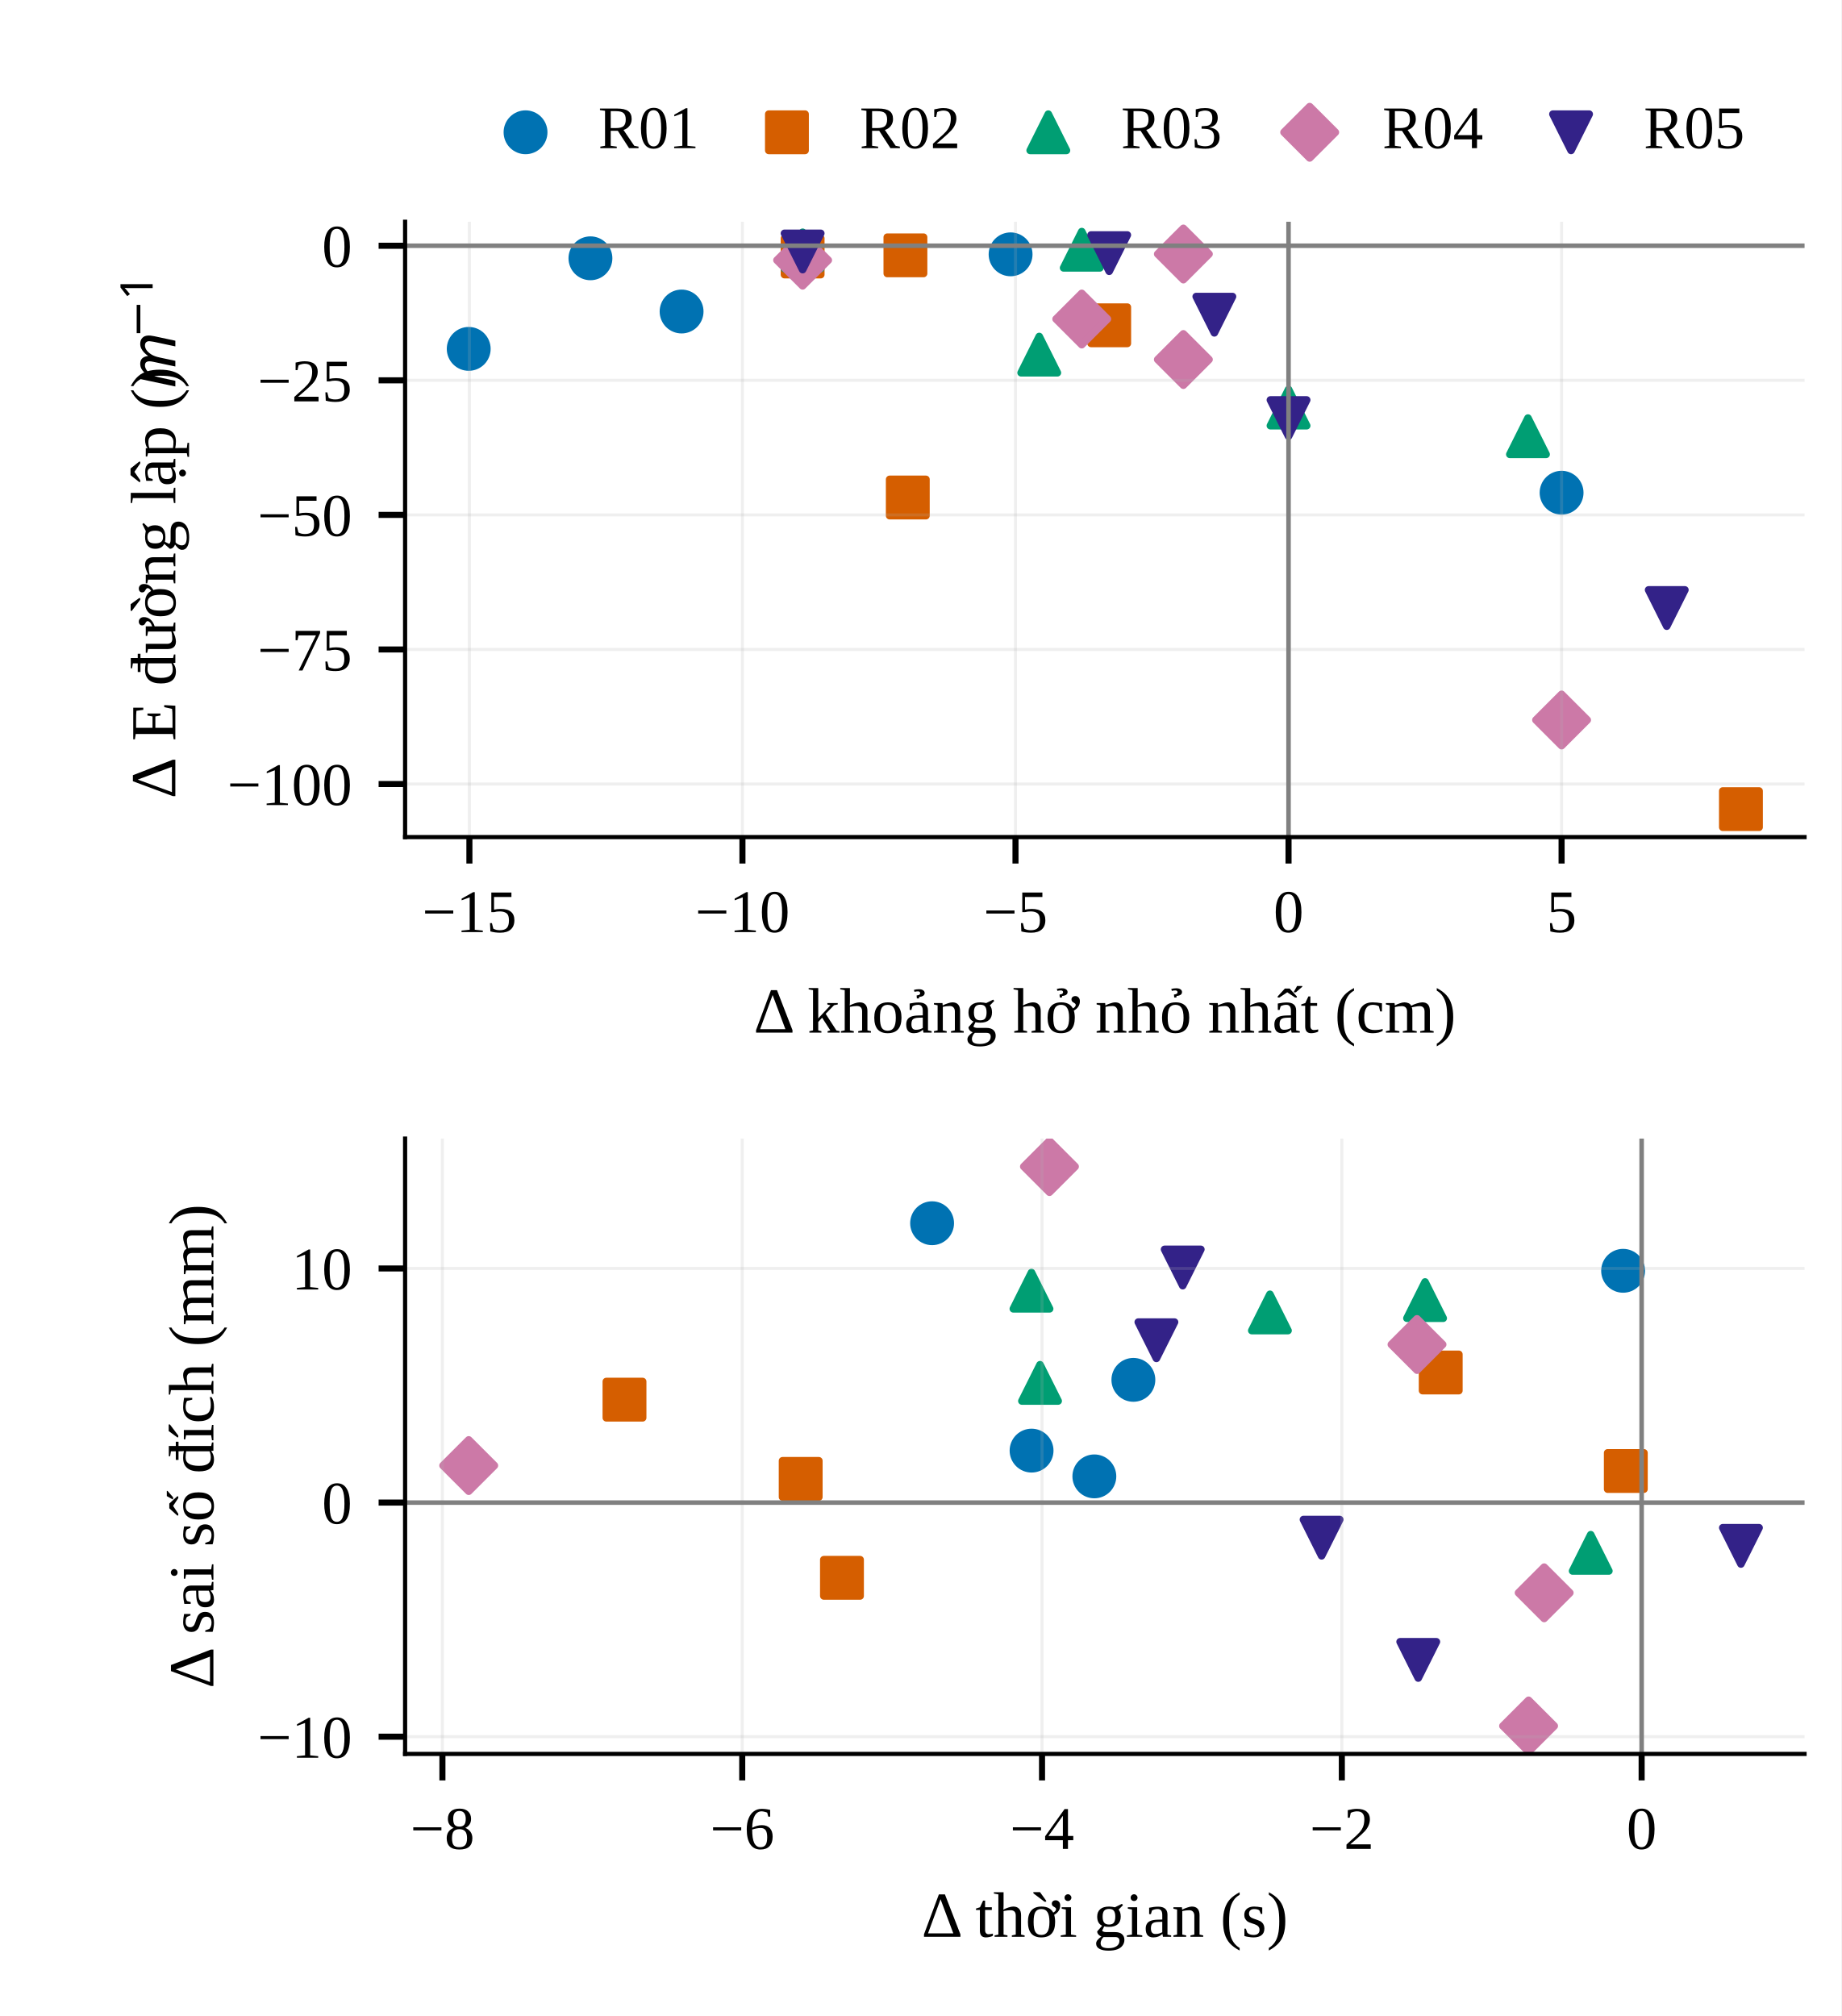
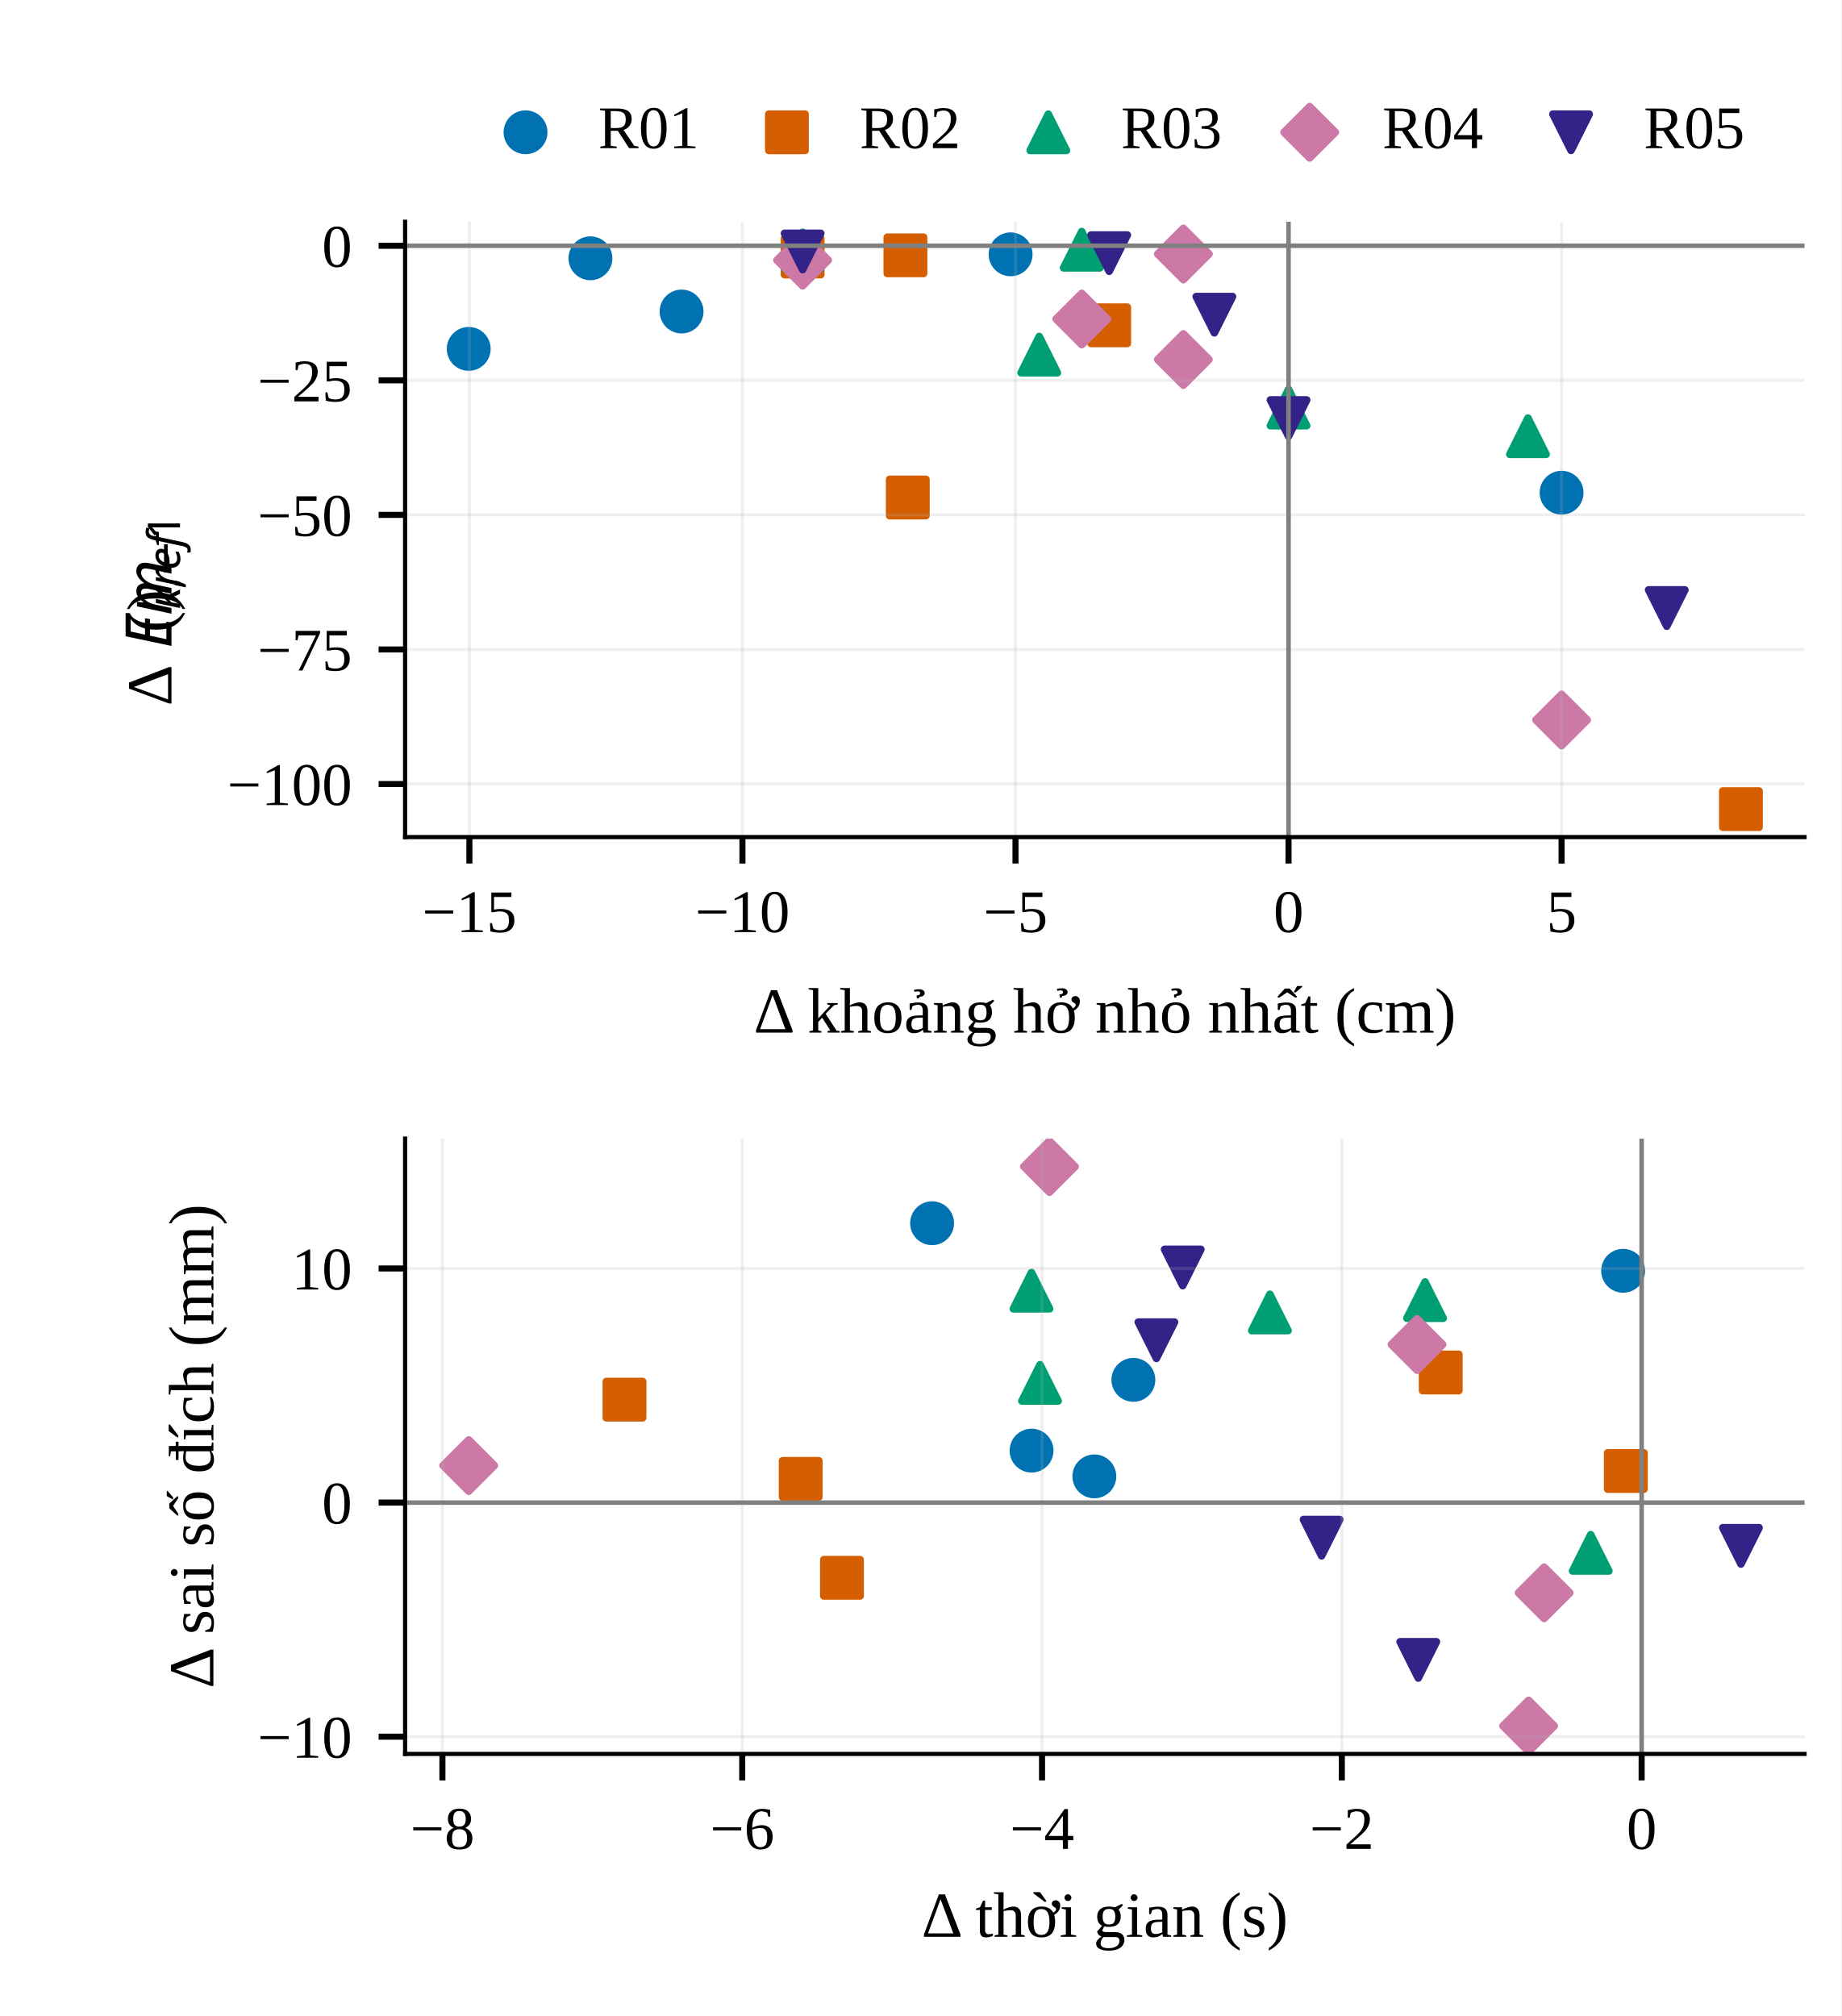
<svg xmlns="http://www.w3.org/2000/svg" xmlns:xlink="http://www.w3.org/1999/xlink" width="243.3pt" height="266.4pt" viewBox="0 0 243.3 266.4" version="1.1">
  <defs>
    <style type="text/css">*{stroke-linejoin: round; stroke-linecap: butt}</style>
  </defs>
  <g id="figure_1">
    <g id="patch_1">
-       <path d="M 0 266.4  L 243.3 266.4  L 243.3 0  L 0 0  z " style="fill: #ffffff" />
+       <path d="M 0 266.4 L 243.3 266.4 L 243.3 0 L 0 0 z " style="fill: #ffffff" />
    </g>
    <g id="axes_1">
      <g id="patch_2">
-         <path d="M 53.526 110.615  L 238.434 110.615  L 238.434 29.304  L 53.526 29.304  z " style="fill: #ffffff" />
+         <path d="M 53.526 110.615 L 238.434 110.615 L 238.434 29.304 L 53.526 29.304 z " style="fill: #ffffff" />
      </g>
      <g id="PathCollection_1">
        <defs>
-           <path id="m54d5388750" d="M 0 2.398  C 0.636 2.398 1.246 2.145 1.696 1.696  C 2.145 1.246 2.398 0.636 2.398 0  C 2.398 -0.636 2.145 -1.246 1.696 -1.696  C 1.246 -2.145 0.636 -2.398 0 -2.398  C -0.636 -2.398 -1.246 -2.145 -1.696 -1.696  C -2.145 -1.246 -2.398 -0.636 -2.398 0  C -2.398 0.636 -2.145 1.246 -1.696 1.696  C -1.246 2.145 -0.636 2.398 0 2.398  z " style="stroke: #0072b2" />
+           <path id="ma10485034d" d="M 0 2.398 C 0.636 2.398 1.246 2.145 1.696 1.696 C 2.145 1.246 2.398 0.636 2.398 0 C 2.398 -0.636 2.145 -1.246 1.696 -1.696 C 1.246 -2.145 0.636 -2.398 0 -2.398 C -0.636 -2.398 -1.246 -2.145 -1.696 -1.696 C -2.145 -1.246 -2.398 -0.636 -2.398 0 C -2.398 0.636 -2.145 1.246 -1.696 1.696 C -1.246 2.145 -0.636 2.398 0 2.398 z " style="stroke: #0072b2" />
        </defs>
-         <g clip-path="url(#p9c2a19134a)">
-           <use xlink:href="#m54d5388750" x="206.332" y="65.11" style="fill: #0072b2; stroke: #0072b2" />
-           <use xlink:href="#m54d5388750" x="61.931" y="46.102" style="fill: #0072b2; stroke: #0072b2" />
-           <use xlink:href="#m54d5388750" x="90.058" y="41.164" style="fill: #0072b2; stroke: #0072b2" />
-           <use xlink:href="#m54d5388750" x="78.014" y="34.132" style="fill: #0072b2; stroke: #0072b2" />
-           <use xlink:href="#m54d5388750" x="133.529" y="33.608" style="fill: #0072b2; stroke: #0072b2" />
+         <g clip-path="url(#p394f63ba05)">
+           <use xlink:href="#ma10485034d" x="206.332" y="65.11" style="fill: #0072b2; stroke: #0072b2" />
+           <use xlink:href="#ma10485034d" x="61.931" y="46.102" style="fill: #0072b2; stroke: #0072b2" />
+           <use xlink:href="#ma10485034d" x="90.058" y="41.164" style="fill: #0072b2; stroke: #0072b2" />
+           <use xlink:href="#ma10485034d" x="78.014" y="34.132" style="fill: #0072b2; stroke: #0072b2" />
+           <use xlink:href="#ma10485034d" x="133.529" y="33.608" style="fill: #0072b2; stroke: #0072b2" />
        </g>
      </g>
      <g id="PathCollection_2">
        <defs>
-           <path id="m8056e108fd" d="M -2.398 2.398  L 2.398 2.398  L 2.398 -2.398  L -2.398 -2.398  z " style="stroke: #d55e00" />
+           <path id="m9691984012" d="M -2.398 2.398 L 2.398 2.398 L 2.398 -2.398 L -2.398 -2.398 z " style="stroke: #d55e00" />
        </defs>
-         <g clip-path="url(#p9c2a19134a)">
-           <use xlink:href="#m8056e108fd" x="230.029" y="106.919" style="fill: #d55e00; stroke: #d55e00" />
-           <use xlink:href="#m8056e108fd" x="119.946" y="65.743" style="fill: #d55e00; stroke: #d55e00" />
-           <use xlink:href="#m8056e108fd" x="146.557" y="42.984" style="fill: #d55e00; stroke: #d55e00" />
-           <use xlink:href="#m8056e108fd" x="106.05" y="33.892" style="fill: #d55e00; stroke: #d55e00" />
-           <use xlink:href="#m8056e108fd" x="119.633" y="33.741" style="fill: #d55e00; stroke: #d55e00" />
+         <g clip-path="url(#p394f63ba05)">
+           <use xlink:href="#m9691984012" x="230.029" y="106.919" style="fill: #d55e00; stroke: #d55e00" />
+           <use xlink:href="#m9691984012" x="119.946" y="65.743" style="fill: #d55e00; stroke: #d55e00" />
+           <use xlink:href="#m9691984012" x="146.557" y="42.984" style="fill: #d55e00; stroke: #d55e00" />
+           <use xlink:href="#m9691984012" x="106.05" y="33.892" style="fill: #d55e00; stroke: #d55e00" />
+           <use xlink:href="#m9691984012" x="119.633" y="33.741" style="fill: #d55e00; stroke: #d55e00" />
        </g>
      </g>
      <g id="PathCollection_3">
        <defs>
-           <path id="m4743049794" d="M 0 -2.398  L -2.398 2.398  L 2.398 2.398  z " style="stroke: #009e73" />
+           <path id="m9a57b59e65" d="M 0 -2.398 L -2.398 2.398 L 2.398 2.398 z " style="stroke: #009e73" />
        </defs>
-         <g clip-path="url(#p9c2a19134a)">
-           <use xlink:href="#m4743049794" x="201.89" y="57.642" style="fill: #009e73; stroke: #009e73" />
-           <use xlink:href="#m4743049794" x="170.254" y="53.855" style="fill: #009e73; stroke: #009e73" />
-           <use xlink:href="#m4743049794" x="137.314" y="46.861" style="fill: #009e73; stroke: #009e73" />
-           <use xlink:href="#m4743049794" x="106.05" y="33.09" style="fill: #009e73; stroke: #009e73" />
-           <use xlink:href="#m4743049794" x="142.931" y="33" style="fill: #009e73; stroke: #009e73" />
+         <g clip-path="url(#p394f63ba05)">
+           <use xlink:href="#m9a57b59e65" x="201.89" y="57.642" style="fill: #009e73; stroke: #009e73" />
+           <use xlink:href="#m9a57b59e65" x="170.254" y="53.855" style="fill: #009e73; stroke: #009e73" />
+           <use xlink:href="#m9a57b59e65" x="137.314" y="46.861" style="fill: #009e73; stroke: #009e73" />
+           <use xlink:href="#m9a57b59e65" x="106.05" y="33.09" style="fill: #009e73; stroke: #009e73" />
+           <use xlink:href="#m9a57b59e65" x="142.931" y="33" style="fill: #009e73; stroke: #009e73" />
        </g>
      </g>
      <g id="PathCollection_4">
        <defs>
-           <path id="mf44719997f" d="M -0 3.391  L 3.391 0  L 0 -3.391  L -3.391 -0  z " style="stroke: #cc79a7" />
+           <path id="mdf647531a9" d="M -0 3.391 L 3.391 0 L 0 -3.391 L -3.391 -0 z " style="stroke: #cc79a7" />
        </defs>
-         <g clip-path="url(#p9c2a19134a)">
-           <use xlink:href="#mf44719997f" x="206.332" y="95.141" style="fill: #cc79a7; stroke: #cc79a7" />
-           <use xlink:href="#mf44719997f" x="156.358" y="47.509" style="fill: #cc79a7; stroke: #cc79a7" />
-           <use xlink:href="#mf44719997f" x="142.931" y="42.156" style="fill: #cc79a7; stroke: #cc79a7" />
-           <use xlink:href="#mf44719997f" x="106.05" y="34.381" style="fill: #cc79a7; stroke: #cc79a7" />
-           <use xlink:href="#mf44719997f" x="156.358" y="33.566" style="fill: #cc79a7; stroke: #cc79a7" />
+         <g clip-path="url(#p394f63ba05)">
+           <use xlink:href="#mdf647531a9" x="206.332" y="95.141" style="fill: #cc79a7; stroke: #cc79a7" />
+           <use xlink:href="#mdf647531a9" x="156.358" y="47.509" style="fill: #cc79a7; stroke: #cc79a7" />
+           <use xlink:href="#mdf647531a9" x="142.931" y="42.156" style="fill: #cc79a7; stroke: #cc79a7" />
+           <use xlink:href="#mdf647531a9" x="106.05" y="34.381" style="fill: #cc79a7; stroke: #cc79a7" />
+           <use xlink:href="#mdf647531a9" x="156.358" y="33.566" style="fill: #cc79a7; stroke: #cc79a7" />
        </g>
      </g>
      <g id="PathCollection_5">
        <defs>
-           <path id="m05bec3562b" d="M -0 2.398  L 2.398 -2.398  L -2.398 -2.398  z " style="stroke: #332288" />
+           <path id="m00d7ea5bfd" d="M -0 2.398 L 2.398 -2.398 L -2.398 -2.398 z " style="stroke: #332288" />
        </defs>
-         <g clip-path="url(#p9c2a19134a)">
-           <use xlink:href="#m05bec3562b" x="220.227" y="80.348" style="fill: #332288; stroke: #332288" />
-           <use xlink:href="#m05bec3562b" x="170.254" y="55.25" style="fill: #332288; stroke: #332288" />
-           <use xlink:href="#m05bec3562b" x="160.452" y="41.585" style="fill: #332288; stroke: #332288" />
-           <use xlink:href="#m05bec3562b" x="106.05" y="33.231" style="fill: #332288; stroke: #332288" />
-           <use xlink:href="#m05bec3562b" x="146.557" y="33.45" style="fill: #332288; stroke: #332288" />
+         <g clip-path="url(#p394f63ba05)">
+           <use xlink:href="#m00d7ea5bfd" x="220.227" y="80.348" style="fill: #332288; stroke: #332288" />
+           <use xlink:href="#m00d7ea5bfd" x="170.254" y="55.25" style="fill: #332288; stroke: #332288" />
+           <use xlink:href="#m00d7ea5bfd" x="160.452" y="41.585" style="fill: #332288; stroke: #332288" />
+           <use xlink:href="#m00d7ea5bfd" x="106.05" y="33.231" style="fill: #332288; stroke: #332288" />
+           <use xlink:href="#m00d7ea5bfd" x="146.557" y="33.45" style="fill: #332288; stroke: #332288" />
        </g>
      </g>
      <g id="matplotlib.axis_1">
        <g id="xtick_1">
          <g id="line2d_1">
-             <path d="M 62.022 110.615  L 62.022 29.304  " clip-path="url(#p9c2a19134a)" style="fill: none; stroke: #b0b0b0; stroke-opacity: 0.2; stroke-width: 0.4; stroke-linecap: square" />
+             <path d="M 62.022 110.615 L 62.022 29.304 " clip-path="url(#p394f63ba05)" style="fill: none; stroke: #b0b0b0; stroke-opacity: 0.2; stroke-width: 0.4; stroke-linecap: square" />
          </g>
          <g id="line2d_2">
            <defs>
-               <path id="mc6591f4b6b" d="M 0 0  L 0 3.5  " style="stroke: #000000; stroke-width: 0.8" />
+               <path id="m34dbb78a3c" d="M 0 0 L 0 3.5 " style="stroke: #000000; stroke-width: 0.8" />
            </defs>
            <g>
-               <use xlink:href="#mc6591f4b6b" x="62.022" y="110.615" style="stroke: #000000; stroke-width: 0.8" />
+               <use xlink:href="#m34dbb78a3c" x="62.022" y="110.615" style="stroke: #000000; stroke-width: 0.8" />
            </g>
          </g>
          <g id="text_1">
            <text style="font: 8px 'Times New Roman', 'DejaVu Serif', serif; text-anchor: middle" x="62.022" y="123.17" transform="rotate(-0 62.022 123.1698)">−15</text>
          </g>
        </g>
        <g id="xtick_2">
          <g id="line2d_3">
-             <path d="M 98.099 110.615  L 98.099 29.304  " clip-path="url(#p9c2a19134a)" style="fill: none; stroke: #b0b0b0; stroke-opacity: 0.2; stroke-width: 0.4; stroke-linecap: square" />
+             <path d="M 98.099 110.615 L 98.099 29.304 " clip-path="url(#p394f63ba05)" style="fill: none; stroke: #b0b0b0; stroke-opacity: 0.2; stroke-width: 0.4; stroke-linecap: square" />
          </g>
          <g id="line2d_4">
            <g>
-               <use xlink:href="#mc6591f4b6b" x="98.099" y="110.615" style="stroke: #000000; stroke-width: 0.8" />
+               <use xlink:href="#m34dbb78a3c" x="98.099" y="110.615" style="stroke: #000000; stroke-width: 0.8" />
            </g>
          </g>
          <g id="text_2">
            <text style="font: 8px 'Times New Roman', 'DejaVu Serif', serif; text-anchor: middle" x="98.099" y="123.17" transform="rotate(-0 98.09938 123.1698)">−10</text>
          </g>
        </g>
        <g id="xtick_3">
          <g id="line2d_5">
-             <path d="M 134.177 110.615  L 134.177 29.304  " clip-path="url(#p9c2a19134a)" style="fill: none; stroke: #b0b0b0; stroke-opacity: 0.2; stroke-width: 0.4; stroke-linecap: square" />
+             <path d="M 134.177 110.615 L 134.177 29.304 " clip-path="url(#p394f63ba05)" style="fill: none; stroke: #b0b0b0; stroke-opacity: 0.2; stroke-width: 0.4; stroke-linecap: square" />
          </g>
          <g id="line2d_6">
            <g>
-               <use xlink:href="#mc6591f4b6b" x="134.177" y="110.615" style="stroke: #000000; stroke-width: 0.8" />
+               <use xlink:href="#m34dbb78a3c" x="134.177" y="110.615" style="stroke: #000000; stroke-width: 0.8" />
            </g>
          </g>
          <g id="text_3">
            <text style="font: 8px 'Times New Roman', 'DejaVu Serif', serif; text-anchor: middle" x="134.177" y="123.17" transform="rotate(-0 134.1768 123.1698)">−5</text>
          </g>
        </g>
        <g id="xtick_4">
          <g id="line2d_7">
-             <path d="M 170.254 110.615  L 170.254 29.304  " clip-path="url(#p9c2a19134a)" style="fill: none; stroke: #b0b0b0; stroke-opacity: 0.2; stroke-width: 0.4; stroke-linecap: square" />
+             <path d="M 170.254 110.615 L 170.254 29.304 " clip-path="url(#p394f63ba05)" style="fill: none; stroke: #b0b0b0; stroke-opacity: 0.2; stroke-width: 0.4; stroke-linecap: square" />
          </g>
          <g id="line2d_8">
            <g>
-               <use xlink:href="#mc6591f4b6b" x="170.254" y="110.615" style="stroke: #000000; stroke-width: 0.8" />
+               <use xlink:href="#m34dbb78a3c" x="170.254" y="110.615" style="stroke: #000000; stroke-width: 0.8" />
            </g>
          </g>
          <g id="text_4">
            <text style="font: 8px 'Times New Roman', 'DejaVu Serif', serif; text-anchor: middle" x="170.254" y="123.17" transform="rotate(-0 170.2541 123.1698)">0</text>
          </g>
        </g>
        <g id="xtick_5">
          <g id="line2d_9">
-             <path d="M 206.332 110.615  L 206.332 29.304  " clip-path="url(#p9c2a19134a)" style="fill: none; stroke: #b0b0b0; stroke-opacity: 0.2; stroke-width: 0.4; stroke-linecap: square" />
+             <path d="M 206.332 110.615 L 206.332 29.304 " clip-path="url(#p394f63ba05)" style="fill: none; stroke: #b0b0b0; stroke-opacity: 0.2; stroke-width: 0.4; stroke-linecap: square" />
          </g>
          <g id="line2d_10">
            <g>
-               <use xlink:href="#mc6591f4b6b" x="206.332" y="110.615" style="stroke: #000000; stroke-width: 0.8" />
+               <use xlink:href="#m34dbb78a3c" x="206.332" y="110.615" style="stroke: #000000; stroke-width: 0.8" />
            </g>
          </g>
          <g id="text_5">
            <text style="font: 8px 'Times New Roman', 'DejaVu Serif', serif; text-anchor: middle" x="206.332" y="123.17" transform="rotate(-0 206.3315 123.1698)">5</text>
          </g>
        </g>
        <g id="text_6">
          <text style="font: 8.5px 'Times New Roman', 'DejaVu Serif', serif; text-anchor: middle" x="145.98" y="136.455" transform="rotate(-0 145.98 136.4554)">Δ khoảng hở nhỏ nhất (cm)</text>
        </g>
      </g>
      <g id="matplotlib.axis_2">
        <g id="ytick_1">
          <g id="line2d_11">
-             <path d="M 53.526 103.606  L 238.434 103.606  " clip-path="url(#p9c2a19134a)" style="fill: none; stroke: #b0b0b0; stroke-opacity: 0.2; stroke-width: 0.4; stroke-linecap: square" />
+             <path d="M 53.526 103.606 L 238.434 103.606 " clip-path="url(#p394f63ba05)" style="fill: none; stroke: #b0b0b0; stroke-opacity: 0.2; stroke-width: 0.4; stroke-linecap: square" />
          </g>
          <g id="line2d_12">
            <defs>
-               <path id="m3fc28278cd" d="M 0 0  L -3.5 0  " style="stroke: #000000; stroke-width: 0.8" />
+               <path id="m36eb0940ac" d="M 0 0 L -3.5 0 " style="stroke: #000000; stroke-width: 0.8" />
            </defs>
            <g>
-               <use xlink:href="#m3fc28278cd" x="53.526" y="103.606" style="stroke: #000000; stroke-width: 0.8" />
+               <use xlink:href="#m36eb0940ac" x="53.526" y="103.606" style="stroke: #000000; stroke-width: 0.8" />
            </g>
          </g>
          <g id="text_7">
            <text style="font: 8px 'Times New Roman', 'DejaVu Serif', serif; text-anchor: end" x="46.526" y="106.383" transform="rotate(-0 46.526 106.3832)">−100</text>
          </g>
        </g>
        <g id="ytick_2">
          <g id="line2d_13">
-             <path d="M 53.526 85.823  L 238.434 85.823  " clip-path="url(#p9c2a19134a)" style="fill: none; stroke: #b0b0b0; stroke-opacity: 0.2; stroke-width: 0.4; stroke-linecap: square" />
+             <path d="M 53.526 85.823 L 238.434 85.823 " clip-path="url(#p394f63ba05)" style="fill: none; stroke: #b0b0b0; stroke-opacity: 0.2; stroke-width: 0.4; stroke-linecap: square" />
          </g>
          <g id="line2d_14">
            <g>
-               <use xlink:href="#m3fc28278cd" x="53.526" y="85.823" style="stroke: #000000; stroke-width: 0.8" />
+               <use xlink:href="#m36eb0940ac" x="53.526" y="85.823" style="stroke: #000000; stroke-width: 0.8" />
            </g>
          </g>
          <g id="text_8">
            <text style="font: 8px 'Times New Roman', 'DejaVu Serif', serif; text-anchor: end" x="46.526" y="88.6" transform="rotate(-0 46.526 88.60037)">−75</text>
          </g>
        </g>
        <g id="ytick_3">
          <g id="line2d_15">
-             <path d="M 53.526 68.04  L 238.434 68.04  " clip-path="url(#p9c2a19134a)" style="fill: none; stroke: #b0b0b0; stroke-opacity: 0.2; stroke-width: 0.4; stroke-linecap: square" />
+             <path d="M 53.526 68.04 L 238.434 68.04 " clip-path="url(#p394f63ba05)" style="fill: none; stroke: #b0b0b0; stroke-opacity: 0.2; stroke-width: 0.4; stroke-linecap: square" />
          </g>
          <g id="line2d_16">
            <g>
-               <use xlink:href="#m3fc28278cd" x="53.526" y="68.04" style="stroke: #000000; stroke-width: 0.8" />
+               <use xlink:href="#m36eb0940ac" x="53.526" y="68.04" style="stroke: #000000; stroke-width: 0.8" />
            </g>
          </g>
          <g id="text_9">
            <text style="font: 8px 'Times New Roman', 'DejaVu Serif', serif; text-anchor: end" x="46.526" y="70.818" transform="rotate(-0 46.526 70.81751)">−50</text>
          </g>
        </g>
        <g id="ytick_4">
          <g id="line2d_17">
-             <path d="M 53.526 50.257  L 238.434 50.257  " clip-path="url(#p9c2a19134a)" style="fill: none; stroke: #b0b0b0; stroke-opacity: 0.2; stroke-width: 0.4; stroke-linecap: square" />
+             <path d="M 53.526 50.257 L 238.434 50.257 " clip-path="url(#p394f63ba05)" style="fill: none; stroke: #b0b0b0; stroke-opacity: 0.2; stroke-width: 0.4; stroke-linecap: square" />
          </g>
          <g id="line2d_18">
            <g>
-               <use xlink:href="#m3fc28278cd" x="53.526" y="50.257" style="stroke: #000000; stroke-width: 0.8" />
+               <use xlink:href="#m36eb0940ac" x="53.526" y="50.257" style="stroke: #000000; stroke-width: 0.8" />
            </g>
          </g>
          <g id="text_10">
            <text style="font: 8px 'Times New Roman', 'DejaVu Serif', serif; text-anchor: end" x="46.526" y="53.035" transform="rotate(-0 46.526 53.03464)">−25</text>
          </g>
        </g>
        <g id="ytick_5">
          <g id="line2d_19">
-             <path d="M 53.526 32.474  L 238.434 32.474  " clip-path="url(#p9c2a19134a)" style="fill: none; stroke: #b0b0b0; stroke-opacity: 0.2; stroke-width: 0.4; stroke-linecap: square" />
+             <path d="M 53.526 32.474 L 238.434 32.474 " clip-path="url(#p394f63ba05)" style="fill: none; stroke: #b0b0b0; stroke-opacity: 0.2; stroke-width: 0.4; stroke-linecap: square" />
          </g>
          <g id="line2d_20">
            <g>
-               <use xlink:href="#m3fc28278cd" x="53.526" y="32.474" style="stroke: #000000; stroke-width: 0.8" />
+               <use xlink:href="#m36eb0940ac" x="53.526" y="32.474" style="stroke: #000000; stroke-width: 0.8" />
            </g>
          </g>
          <g id="text_11">
            <text style="font: 8px 'Times New Roman', 'DejaVu Serif', serif; text-anchor: end" x="46.526" y="35.252" transform="rotate(-0 46.526 35.25178)">0</text>
          </g>
        </g>
        <g id="text_12">
-           <g transform="translate(24.14475 105.5319) rotate(-90)">
+           <g transform="translate(23.63475 93.29192) rotate(-90)">
            <text>
-               <tspan style="font: 8.5px 'Times New Roman'" x="0 5.466 7.591 12.783 14.908 19.158 23.765 28.26 32.51 36.76 38.885 41.247 45.019 49.269 51.394 68.313" y="-0.975">Δ E đường lập ()</tspan>
-               <tspan style="font: italic 8.5px 'STIXGeneral'" x="54.225" y="-0.975">m</tspan>
-               <tspan style="font: 5.95px 'STIXGeneral'" x="60.887 64.963" y="-3.975">−1</tspan>
+               <tspan style="font: 8.5px 'Times New Roman'" x="0 5.466 24.758 26.883 43.802" y="-0.975">Δ  ()</tspan>
+               <tspan style="font: italic 8.5px 'STIXGeneral'" x="7.591 29.714" y="-0.975">Em</tspan>
+               <tspan style="font: italic 5.95px 'STIXGeneral'" x="12.785 17.773 20.088 22.729" y="0.15">κref</tspan>
+               <tspan style="font: 5.95px 'STIXGeneral'" x="15.426 36.376 40.452" y="0.15 -3.975 -3.975">,−1</tspan>
            </text>
          </g>
        </g>
      </g>
      <g id="line2d_21">
-         <path d="M 53.526 32.474  L 238.434 32.474  " clip-path="url(#p9c2a19134a)" style="fill: none; stroke: #808080; stroke-width: 0.6; stroke-linecap: square" />
+         <path d="M 53.526 32.474 L 238.434 32.474 " clip-path="url(#p394f63ba05)" style="fill: none; stroke: #808080; stroke-width: 0.6; stroke-linecap: square" />
      </g>
      <g id="line2d_22">
-         <path d="M 170.254 110.615  L 170.254 29.304  " clip-path="url(#p9c2a19134a)" style="fill: none; stroke: #808080; stroke-width: 0.6; stroke-linecap: square" />
+         <path d="M 170.254 110.615 L 170.254 29.304 " clip-path="url(#p394f63ba05)" style="fill: none; stroke: #808080; stroke-width: 0.6; stroke-linecap: square" />
      </g>
      <g id="patch_3">
-         <path d="M 53.526 110.615  L 53.526 29.304  " style="fill: none; stroke: #000000; stroke-width: 0.55; stroke-linejoin: miter; stroke-linecap: square" />
+         <path d="M 53.526 110.615 L 53.526 29.304 " style="fill: none; stroke: #000000; stroke-width: 0.55; stroke-linejoin: miter; stroke-linecap: square" />
      </g>
      <g id="patch_4">
-         <path d="M 53.526 110.615  L 238.434 110.615  " style="fill: none; stroke: #000000; stroke-width: 0.55; stroke-linejoin: miter; stroke-linecap: square" />
+         <path d="M 53.526 110.615 L 238.434 110.615 " style="fill: none; stroke: #000000; stroke-width: 0.55; stroke-linejoin: miter; stroke-linecap: square" />
      </g>
      <g id="legend_1">
        <g id="PathCollection_6">
          <g>
-             <use xlink:href="#m54d5388750" x="69.439" y="17.48" style="fill: #0072b2; stroke: #0072b2" />
+             <use xlink:href="#ma10485034d" x="69.439" y="17.48" style="fill: #0072b2; stroke: #0072b2" />
          </g>
        </g>
        <g id="text_13">
          <text style="font: 8px 'Times New Roman', 'DejaVu Serif', serif; text-anchor: start" x="79.039" y="19.58" transform="rotate(-0 79.03938 19.57964)">R01</text>
        </g>
        <g id="PathCollection_7">
          <g>
-             <use xlink:href="#m8056e108fd" x="103.976" y="17.48" style="fill: #d55e00; stroke: #d55e00" />
+             <use xlink:href="#m9691984012" x="103.976" y="17.48" style="fill: #d55e00; stroke: #d55e00" />
          </g>
        </g>
        <g id="text_14">
          <text style="font: 8px 'Times New Roman', 'DejaVu Serif', serif; text-anchor: start" x="113.576" y="19.58" transform="rotate(-0 113.5756 19.57964)">R02</text>
        </g>
        <g id="PathCollection_8">
          <g>
-             <use xlink:href="#m4743049794" x="138.512" y="17.48" style="fill: #009e73; stroke: #009e73" />
+             <use xlink:href="#m9a57b59e65" x="138.512" y="17.48" style="fill: #009e73; stroke: #009e73" />
          </g>
        </g>
        <g id="text_15">
          <text style="font: 8px 'Times New Roman', 'DejaVu Serif', serif; text-anchor: start" x="148.112" y="19.58" transform="rotate(-0 148.1119 19.57964)">R03</text>
        </g>
        <g id="PathCollection_9">
          <g>
-             <use xlink:href="#mf44719997f" x="173.048" y="17.48" style="fill: #cc79a7; stroke: #cc79a7" />
+             <use xlink:href="#mdf647531a9" x="173.048" y="17.48" style="fill: #cc79a7; stroke: #cc79a7" />
          </g>
        </g>
        <g id="text_16">
          <text style="font: 8px 'Times New Roman', 'DejaVu Serif', serif; text-anchor: start" x="182.648" y="19.58" transform="rotate(-0 182.6481 19.57964)">R04</text>
        </g>
        <g id="PathCollection_10">
          <g>
-             <use xlink:href="#m05bec3562b" x="207.584" y="17.48" style="fill: #332288; stroke: #332288" />
+             <use xlink:href="#m00d7ea5bfd" x="207.584" y="17.48" style="fill: #332288; stroke: #332288" />
          </g>
        </g>
        <g id="text_17">
          <text style="font: 8px 'Times New Roman', 'DejaVu Serif', serif; text-anchor: start" x="217.184" y="19.58" transform="rotate(-0 217.1844 19.57964)">R05</text>
        </g>
      </g>
    </g>
    <g id="axes_2">
      <g id="patch_5">
-         <path d="M 53.526 231.768  L 238.434 231.768  L 238.434 150.457  L 53.526 150.457  z " style="fill: #ffffff" />
+         <path d="M 53.526 231.768 L 238.434 231.768 L 238.434 150.457 L 53.526 150.457 z " style="fill: #ffffff" />
      </g>
      <g id="PathCollection_11">
-         <g clip-path="url(#pb07682fda1)">
-           <use xlink:href="#m54d5388750" x="149.753" y="182.337" style="fill: #0072b2; stroke: #0072b2" />
-           <use xlink:href="#m54d5388750" x="123.157" y="161.641" style="fill: #0072b2; stroke: #0072b2" />
-           <use xlink:href="#m54d5388750" x="136.301" y="191.688" style="fill: #0072b2; stroke: #0072b2" />
-           <use xlink:href="#m54d5388750" x="144.596" y="195.092" style="fill: #0072b2; stroke: #0072b2" />
-           <use xlink:href="#m54d5388750" x="214.461" y="167.927" style="fill: #0072b2; stroke: #0072b2" />
+         <g clip-path="url(#p70198fe355)">
+           <use xlink:href="#ma10485034d" x="149.753" y="182.337" style="fill: #0072b2; stroke: #0072b2" />
+           <use xlink:href="#ma10485034d" x="123.157" y="161.641" style="fill: #0072b2; stroke: #0072b2" />
+           <use xlink:href="#ma10485034d" x="136.301" y="191.688" style="fill: #0072b2; stroke: #0072b2" />
+           <use xlink:href="#ma10485034d" x="144.596" y="195.092" style="fill: #0072b2; stroke: #0072b2" />
+           <use xlink:href="#ma10485034d" x="214.461" y="167.927" style="fill: #0072b2; stroke: #0072b2" />
        </g>
      </g>
      <g id="PathCollection_12">
-         <g clip-path="url(#pb07682fda1)">
-           <use xlink:href="#m8056e108fd" x="82.514" y="184.954" style="fill: #d55e00; stroke: #d55e00" />
-           <use xlink:href="#m8056e108fd" x="111.249" y="208.498" style="fill: #d55e00; stroke: #d55e00" />
-           <use xlink:href="#m8056e108fd" x="190.361" y="181.364" style="fill: #d55e00; stroke: #d55e00" />
-           <use xlink:href="#m8056e108fd" x="105.794" y="195.426" style="fill: #d55e00; stroke: #d55e00" />
-           <use xlink:href="#m8056e108fd" x="214.818" y="194.383" style="fill: #d55e00; stroke: #d55e00" />
+         <g clip-path="url(#p70198fe355)">
+           <use xlink:href="#m9691984012" x="82.514" y="184.954" style="fill: #d55e00; stroke: #d55e00" />
+           <use xlink:href="#m9691984012" x="111.249" y="208.498" style="fill: #d55e00; stroke: #d55e00" />
+           <use xlink:href="#m9691984012" x="190.361" y="181.364" style="fill: #d55e00; stroke: #d55e00" />
+           <use xlink:href="#m9691984012" x="105.794" y="195.426" style="fill: #d55e00; stroke: #d55e00" />
+           <use xlink:href="#m9691984012" x="214.818" y="194.383" style="fill: #d55e00; stroke: #d55e00" />
        </g>
      </g>
      <g id="PathCollection_13">
-         <g clip-path="url(#pb07682fda1)">
-           <use xlink:href="#m4743049794" x="167.793" y="173.428" style="fill: #009e73; stroke: #009e73" />
-           <use xlink:href="#m4743049794" x="137.418" y="182.735" style="fill: #009e73; stroke: #009e73" />
-           <use xlink:href="#m4743049794" x="188.293" y="171.799" style="fill: #009e73; stroke: #009e73" />
-           <use xlink:href="#m4743049794" x="136.289" y="170.553" style="fill: #009e73; stroke: #009e73" />
-           <use xlink:href="#m4743049794" x="210.183" y="205.196" style="fill: #009e73; stroke: #009e73" />
+         <g clip-path="url(#p70198fe355)">
+           <use xlink:href="#m9a57b59e65" x="167.793" y="173.428" style="fill: #009e73; stroke: #009e73" />
+           <use xlink:href="#m9a57b59e65" x="137.418" y="182.735" style="fill: #009e73; stroke: #009e73" />
+           <use xlink:href="#m9a57b59e65" x="188.293" y="171.799" style="fill: #009e73; stroke: #009e73" />
+           <use xlink:href="#m9a57b59e65" x="136.289" y="170.553" style="fill: #009e73; stroke: #009e73" />
+           <use xlink:href="#m9a57b59e65" x="210.183" y="205.196" style="fill: #009e73; stroke: #009e73" />
        </g>
      </g>
      <g id="PathCollection_14">
-         <g clip-path="url(#pb07682fda1)">
-           <use xlink:href="#mf44719997f" x="201.971" y="228.072" style="fill: #cc79a7; stroke: #cc79a7" />
-           <use xlink:href="#mf44719997f" x="138.665" y="154.153" style="fill: #cc79a7; stroke: #cc79a7" />
-           <use xlink:href="#mf44719997f" x="187.229" y="177.666" style="fill: #cc79a7; stroke: #cc79a7" />
-           <use xlink:href="#mf44719997f" x="61.931" y="193.662" style="fill: #cc79a7; stroke: #cc79a7" />
-           <use xlink:href="#mf44719997f" x="204.03" y="210.478" style="fill: #cc79a7; stroke: #cc79a7" />
+         <g clip-path="url(#p70198fe355)">
+           <use xlink:href="#mdf647531a9" x="201.971" y="228.072" style="fill: #cc79a7; stroke: #cc79a7" />
+           <use xlink:href="#mdf647531a9" x="138.665" y="154.153" style="fill: #cc79a7; stroke: #cc79a7" />
+           <use xlink:href="#mdf647531a9" x="187.229" y="177.666" style="fill: #cc79a7; stroke: #cc79a7" />
+           <use xlink:href="#mdf647531a9" x="61.931" y="193.662" style="fill: #cc79a7; stroke: #cc79a7" />
+           <use xlink:href="#mdf647531a9" x="204.03" y="210.478" style="fill: #cc79a7; stroke: #cc79a7" />
        </g>
      </g>
      <g id="PathCollection_15">
-         <g clip-path="url(#pb07682fda1)">
-           <use xlink:href="#m05bec3562b" x="187.393" y="219.346" style="fill: #332288; stroke: #332288" />
-           <use xlink:href="#m05bec3562b" x="156.271" y="167.493" style="fill: #332288; stroke: #332288" />
-           <use xlink:href="#m05bec3562b" x="230.029" y="204.275" style="fill: #332288; stroke: #332288" />
-           <use xlink:href="#m05bec3562b" x="174.622" y="203.194" style="fill: #332288; stroke: #332288" />
-           <use xlink:href="#m05bec3562b" x="152.795" y="177.104" style="fill: #332288; stroke: #332288" />
+         <g clip-path="url(#p70198fe355)">
+           <use xlink:href="#m00d7ea5bfd" x="187.393" y="219.346" style="fill: #332288; stroke: #332288" />
+           <use xlink:href="#m00d7ea5bfd" x="156.271" y="167.493" style="fill: #332288; stroke: #332288" />
+           <use xlink:href="#m00d7ea5bfd" x="230.029" y="204.275" style="fill: #332288; stroke: #332288" />
+           <use xlink:href="#m00d7ea5bfd" x="174.622" y="203.194" style="fill: #332288; stroke: #332288" />
+           <use xlink:href="#m00d7ea5bfd" x="152.795" y="177.104" style="fill: #332288; stroke: #332288" />
        </g>
      </g>
      <g id="matplotlib.axis_3">
        <g id="xtick_6">
          <g id="line2d_23">
-             <path d="M 58.457 231.768  L 58.457 150.457  " clip-path="url(#pb07682fda1)" style="fill: none; stroke: #b0b0b0; stroke-opacity: 0.2; stroke-width: 0.4; stroke-linecap: square" />
+             <path d="M 58.457 231.768 L 58.457 150.457 " clip-path="url(#p70198fe355)" style="fill: none; stroke: #b0b0b0; stroke-opacity: 0.2; stroke-width: 0.4; stroke-linecap: square" />
          </g>
          <g id="line2d_24">
            <g>
-               <use xlink:href="#mc6591f4b6b" x="58.457" y="231.768" style="stroke: #000000; stroke-width: 0.8" />
+               <use xlink:href="#m34dbb78a3c" x="58.457" y="231.768" style="stroke: #000000; stroke-width: 0.8" />
            </g>
          </g>
          <g id="text_18">
            <text style="font: 8px 'Times New Roman', 'DejaVu Serif', serif; text-anchor: middle" x="58.457" y="244.323" transform="rotate(-0 58.45684 244.323)">−8</text>
          </g>
        </g>
        <g id="xtick_7">
          <g id="line2d_25">
-             <path d="M 98.07 231.768  L 98.07 150.457  " clip-path="url(#pb07682fda1)" style="fill: none; stroke: #b0b0b0; stroke-opacity: 0.2; stroke-width: 0.4; stroke-linecap: square" />
+             <path d="M 98.07 231.768 L 98.07 150.457 " clip-path="url(#p70198fe355)" style="fill: none; stroke: #b0b0b0; stroke-opacity: 0.2; stroke-width: 0.4; stroke-linecap: square" />
          </g>
          <g id="line2d_26">
            <g>
-               <use xlink:href="#mc6591f4b6b" x="98.07" y="231.768" style="stroke: #000000; stroke-width: 0.8" />
+               <use xlink:href="#m34dbb78a3c" x="98.07" y="231.768" style="stroke: #000000; stroke-width: 0.8" />
            </g>
          </g>
          <g id="text_19">
            <text style="font: 8px 'Times New Roman', 'DejaVu Serif', serif; text-anchor: middle" x="98.07" y="244.323" transform="rotate(-0 98.06994 244.323)">−6</text>
          </g>
        </g>
        <g id="xtick_8">
          <g id="line2d_27">
-             <path d="M 137.683 231.768  L 137.683 150.457  " clip-path="url(#pb07682fda1)" style="fill: none; stroke: #b0b0b0; stroke-opacity: 0.2; stroke-width: 0.4; stroke-linecap: square" />
+             <path d="M 137.683 231.768 L 137.683 150.457 " clip-path="url(#p70198fe355)" style="fill: none; stroke: #b0b0b0; stroke-opacity: 0.2; stroke-width: 0.4; stroke-linecap: square" />
          </g>
          <g id="line2d_28">
            <g>
-               <use xlink:href="#mc6591f4b6b" x="137.683" y="231.768" style="stroke: #000000; stroke-width: 0.8" />
+               <use xlink:href="#m34dbb78a3c" x="137.683" y="231.768" style="stroke: #000000; stroke-width: 0.8" />
            </g>
          </g>
          <g id="text_20">
            <text style="font: 8px 'Times New Roman', 'DejaVu Serif', serif; text-anchor: middle" x="137.683" y="244.323" transform="rotate(-0 137.683 244.323)">−4</text>
          </g>
        </g>
        <g id="xtick_9">
          <g id="line2d_29">
-             <path d="M 177.296 231.768  L 177.296 150.457  " clip-path="url(#pb07682fda1)" style="fill: none; stroke: #b0b0b0; stroke-opacity: 0.2; stroke-width: 0.4; stroke-linecap: square" />
+             <path d="M 177.296 231.768 L 177.296 150.457 " clip-path="url(#p70198fe355)" style="fill: none; stroke: #b0b0b0; stroke-opacity: 0.2; stroke-width: 0.4; stroke-linecap: square" />
          </g>
          <g id="line2d_30">
            <g>
-               <use xlink:href="#mc6591f4b6b" x="177.296" y="231.768" style="stroke: #000000; stroke-width: 0.8" />
+               <use xlink:href="#m34dbb78a3c" x="177.296" y="231.768" style="stroke: #000000; stroke-width: 0.8" />
            </g>
          </g>
          <g id="text_21">
            <text style="font: 8px 'Times New Roman', 'DejaVu Serif', serif; text-anchor: middle" x="177.296" y="244.323" transform="rotate(-0 177.2961 244.323)">−2</text>
          </g>
        </g>
        <g id="xtick_10">
          <g id="line2d_31">
-             <path d="M 216.909 231.768  L 216.909 150.457  " clip-path="url(#pb07682fda1)" style="fill: none; stroke: #b0b0b0; stroke-opacity: 0.2; stroke-width: 0.4; stroke-linecap: square" />
+             <path d="M 216.909 231.768 L 216.909 150.457 " clip-path="url(#p70198fe355)" style="fill: none; stroke: #b0b0b0; stroke-opacity: 0.2; stroke-width: 0.4; stroke-linecap: square" />
          </g>
          <g id="line2d_32">
            <g>
-               <use xlink:href="#mc6591f4b6b" x="216.909" y="231.768" style="stroke: #000000; stroke-width: 0.8" />
+               <use xlink:href="#m34dbb78a3c" x="216.909" y="231.768" style="stroke: #000000; stroke-width: 0.8" />
            </g>
          </g>
          <g id="text_22">
            <text style="font: 8px 'Times New Roman', 'DejaVu Serif', serif; text-anchor: middle" x="216.909" y="244.323" transform="rotate(-0 216.9092 244.323)">0</text>
          </g>
        </g>
        <g id="text_23">
          <text style="font: 8.5px 'Times New Roman', 'DejaVu Serif', serif; text-anchor: middle" x="145.98" y="255.936" transform="rotate(-0 145.98 255.9364)">Δ thời gian (s)</text>
        </g>
      </g>
      <g id="matplotlib.axis_4">
        <g id="ytick_6">
          <g id="line2d_33">
-             <path d="M 53.526 229.491  L 238.434 229.491  " clip-path="url(#pb07682fda1)" style="fill: none; stroke: #b0b0b0; stroke-opacity: 0.2; stroke-width: 0.4; stroke-linecap: square" />
+             <path d="M 53.526 229.491 L 238.434 229.491 " clip-path="url(#p70198fe355)" style="fill: none; stroke: #b0b0b0; stroke-opacity: 0.2; stroke-width: 0.4; stroke-linecap: square" />
          </g>
          <g id="line2d_34">
            <g>
-               <use xlink:href="#m3fc28278cd" x="53.526" y="229.491" style="stroke: #000000; stroke-width: 0.8" />
+               <use xlink:href="#m36eb0940ac" x="53.526" y="229.491" style="stroke: #000000; stroke-width: 0.8" />
            </g>
          </g>
          <g id="text_24">
            <text style="font: 8px 'Times New Roman', 'DejaVu Serif', serif; text-anchor: end" x="46.526" y="232.269" transform="rotate(-0 46.526 232.2687)">−10</text>
          </g>
        </g>
        <g id="ytick_7">
          <g id="line2d_35">
-             <path d="M 53.526 198.555  L 238.434 198.555  " clip-path="url(#pb07682fda1)" style="fill: none; stroke: #b0b0b0; stroke-opacity: 0.2; stroke-width: 0.4; stroke-linecap: square" />
+             <path d="M 53.526 198.555 L 238.434 198.555 " clip-path="url(#p70198fe355)" style="fill: none; stroke: #b0b0b0; stroke-opacity: 0.2; stroke-width: 0.4; stroke-linecap: square" />
          </g>
          <g id="line2d_36">
            <g>
-               <use xlink:href="#m3fc28278cd" x="53.526" y="198.555" style="stroke: #000000; stroke-width: 0.8" />
+               <use xlink:href="#m36eb0940ac" x="53.526" y="198.555" style="stroke: #000000; stroke-width: 0.8" />
            </g>
          </g>
          <g id="text_25">
            <text style="font: 8px 'Times New Roman', 'DejaVu Serif', serif; text-anchor: end" x="46.526" y="201.332" transform="rotate(-0 46.526 201.3321)">0</text>
          </g>
        </g>
        <g id="ytick_8">
          <g id="line2d_37">
-             <path d="M 53.526 167.618  L 238.434 167.618  " clip-path="url(#pb07682fda1)" style="fill: none; stroke: #b0b0b0; stroke-opacity: 0.2; stroke-width: 0.4; stroke-linecap: square" />
+             <path d="M 53.526 167.618 L 238.434 167.618 " clip-path="url(#p70198fe355)" style="fill: none; stroke: #b0b0b0; stroke-opacity: 0.2; stroke-width: 0.4; stroke-linecap: square" />
          </g>
          <g id="line2d_38">
            <g>
-               <use xlink:href="#m3fc28278cd" x="53.526" y="167.618" style="stroke: #000000; stroke-width: 0.8" />
+               <use xlink:href="#m36eb0940ac" x="53.526" y="167.618" style="stroke: #000000; stroke-width: 0.8" />
            </g>
          </g>
          <g id="text_26">
            <text style="font: 8px 'Times New Roman', 'DejaVu Serif', serif; text-anchor: end" x="46.526" y="170.395" transform="rotate(-0 46.526 170.3954)">10</text>
          </g>
        </g>
        <g id="text_27">
          <text style="font: 8.5px 'Times New Roman', 'DejaVu Serif', serif; text-anchor: middle" x="28.197" y="191.113" transform="rotate(-90 28.19655 191.1126)">Δ sai số đích (mm)</text>
        </g>
      </g>
      <g id="line2d_39">
-         <path d="M 53.526 198.555  L 238.434 198.555  " clip-path="url(#pb07682fda1)" style="fill: none; stroke: #808080; stroke-width: 0.6; stroke-linecap: square" />
+         <path d="M 53.526 198.555 L 238.434 198.555 " clip-path="url(#p70198fe355)" style="fill: none; stroke: #808080; stroke-width: 0.6; stroke-linecap: square" />
      </g>
      <g id="line2d_40">
-         <path d="M 216.909 231.768  L 216.909 150.457  " clip-path="url(#pb07682fda1)" style="fill: none; stroke: #808080; stroke-width: 0.6; stroke-linecap: square" />
+         <path d="M 216.909 231.768 L 216.909 150.457 " clip-path="url(#p70198fe355)" style="fill: none; stroke: #808080; stroke-width: 0.6; stroke-linecap: square" />
      </g>
      <g id="patch_6">
-         <path d="M 53.526 231.768  L 53.526 150.457  " style="fill: none; stroke: #000000; stroke-width: 0.55; stroke-linejoin: miter; stroke-linecap: square" />
+         <path d="M 53.526 231.768 L 53.526 150.457 " style="fill: none; stroke: #000000; stroke-width: 0.55; stroke-linejoin: miter; stroke-linecap: square" />
      </g>
      <g id="patch_7">
-         <path d="M 53.526 231.768  L 238.434 231.768  " style="fill: none; stroke: #000000; stroke-width: 0.55; stroke-linejoin: miter; stroke-linecap: square" />
+         <path d="M 53.526 231.768 L 238.434 231.768 " style="fill: none; stroke: #000000; stroke-width: 0.55; stroke-linejoin: miter; stroke-linecap: square" />
      </g>
    </g>
  </g>
  <defs>
-     <clipPath id="p9c2a19134a">
+     <clipPath id="p394f63ba05">
      <rect x="53.526" y="29.304" width="184.908" height="81.311" />
    </clipPath>
-     <clipPath id="pb07682fda1">
+     <clipPath id="p70198fe355">
      <rect x="53.526" y="150.457" width="184.908" height="81.311" />
    </clipPath>
  </defs>
</svg>
